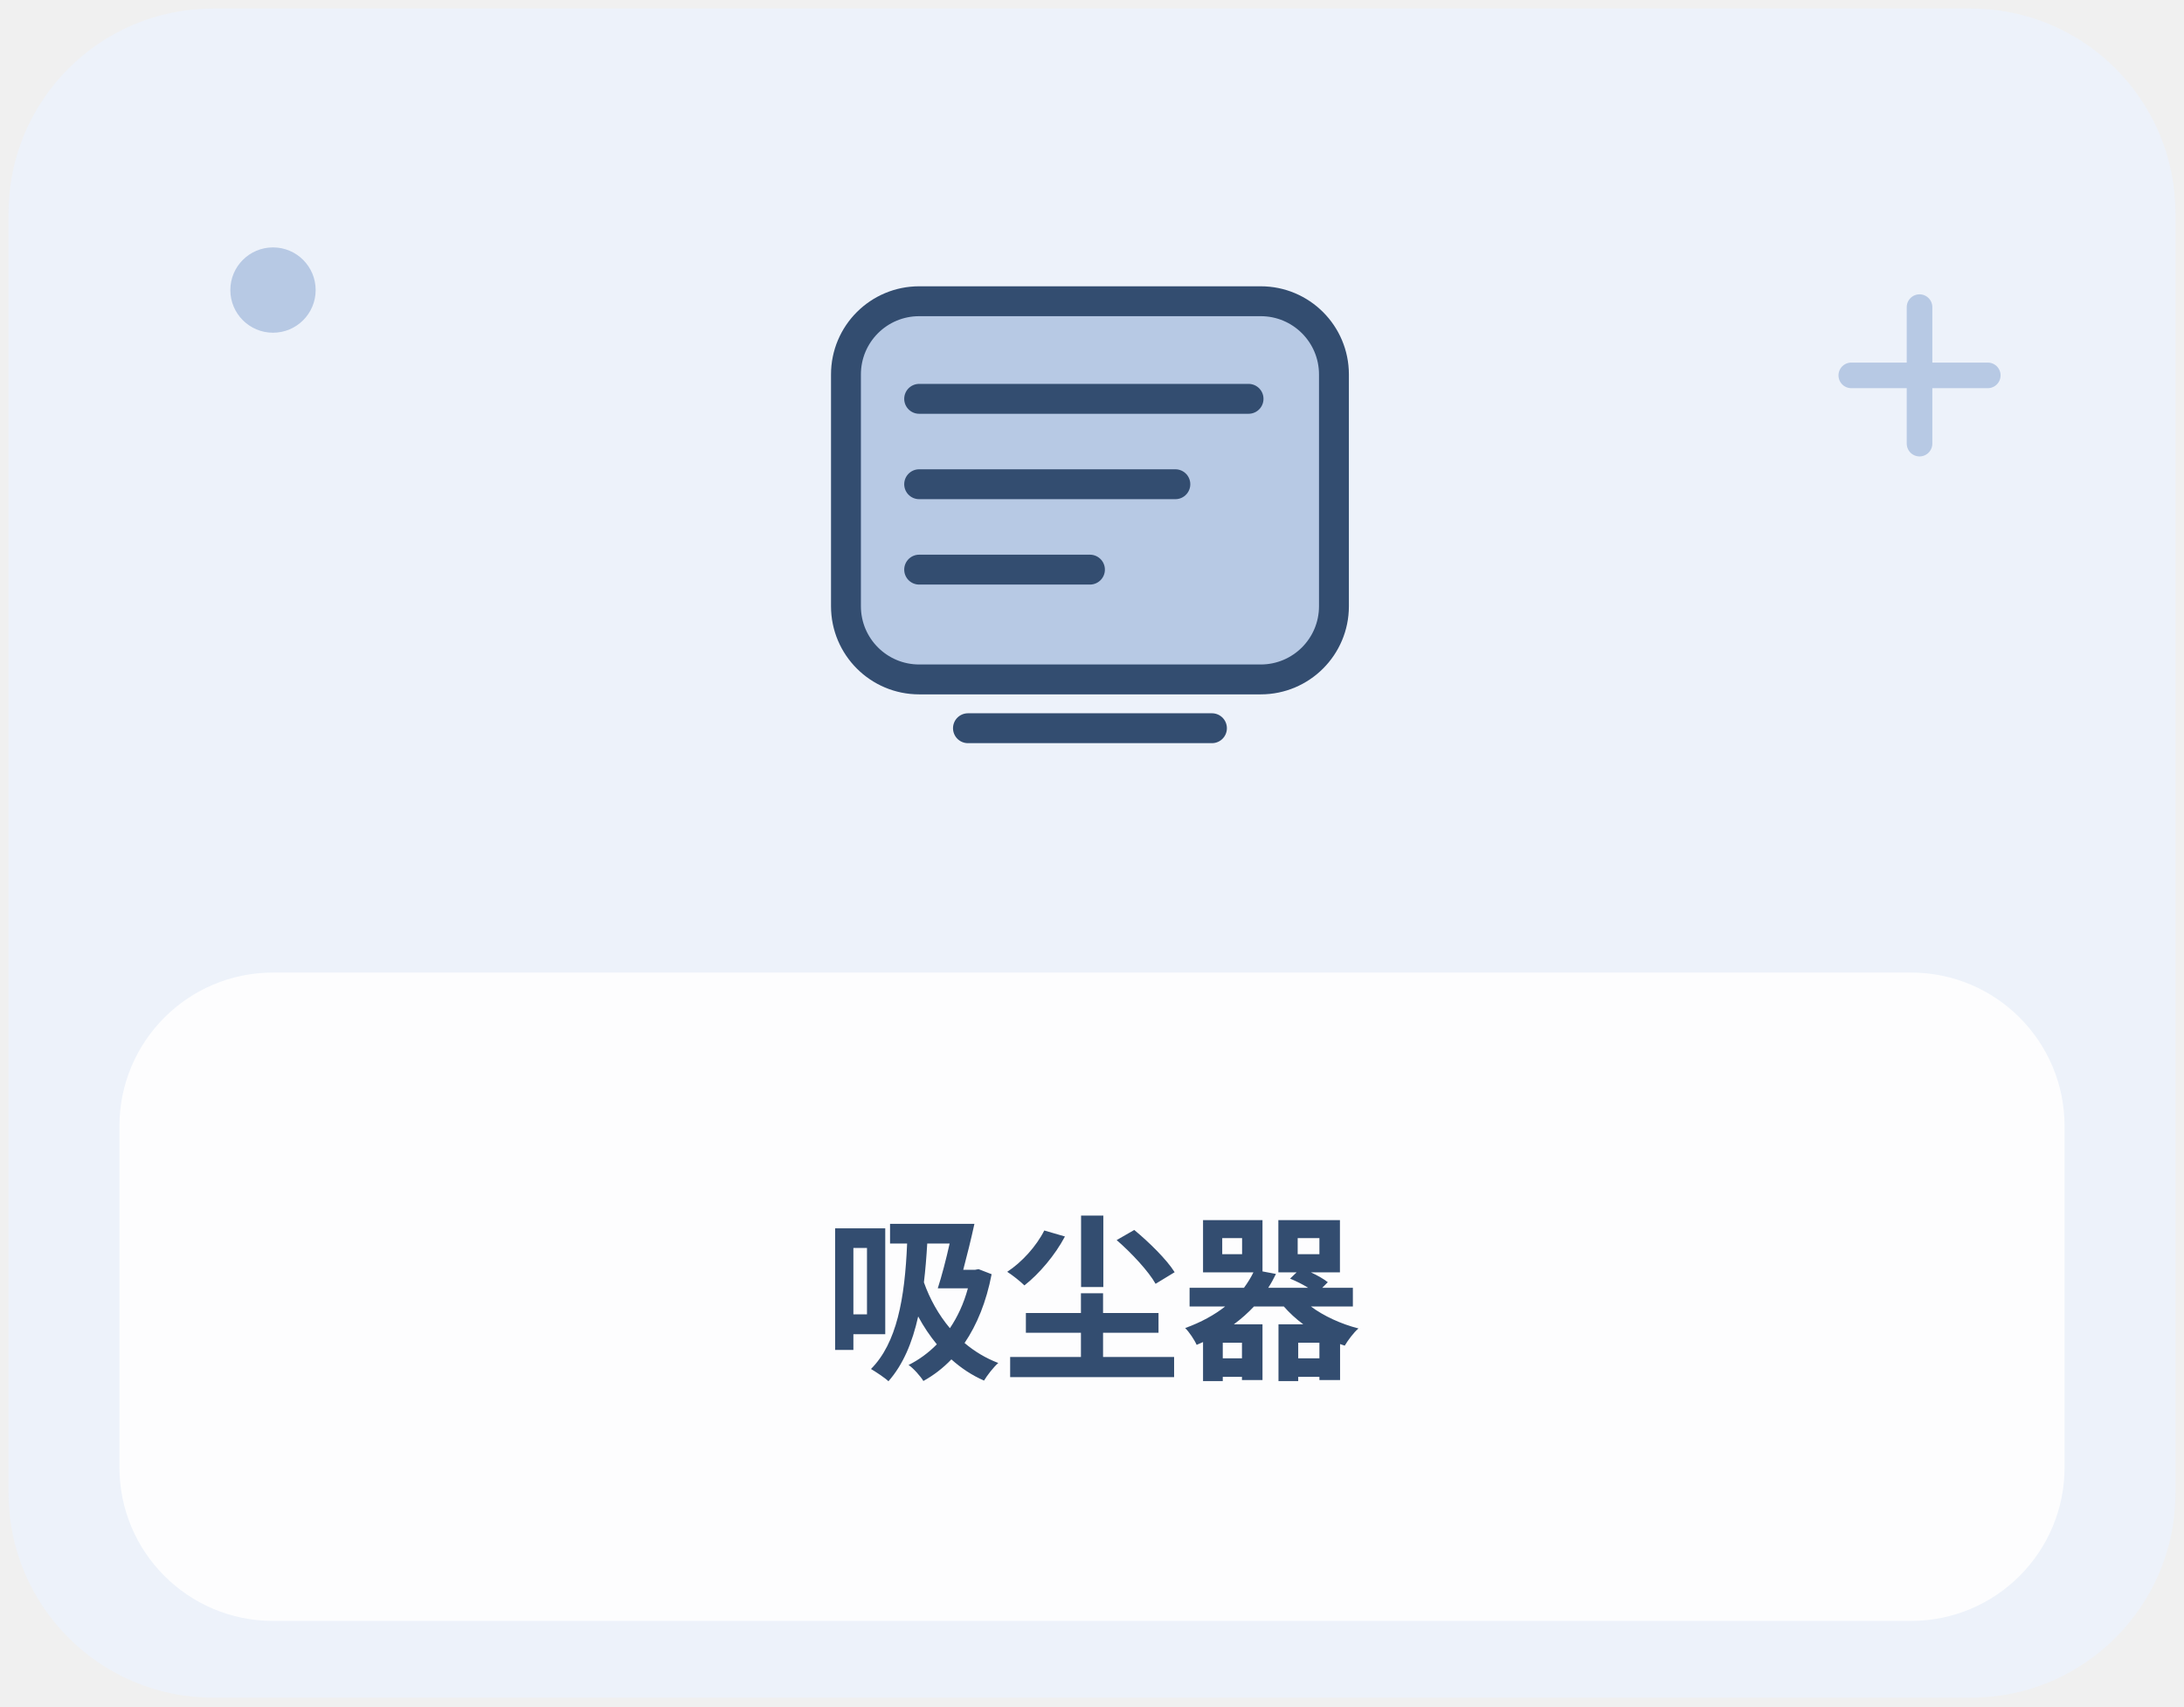
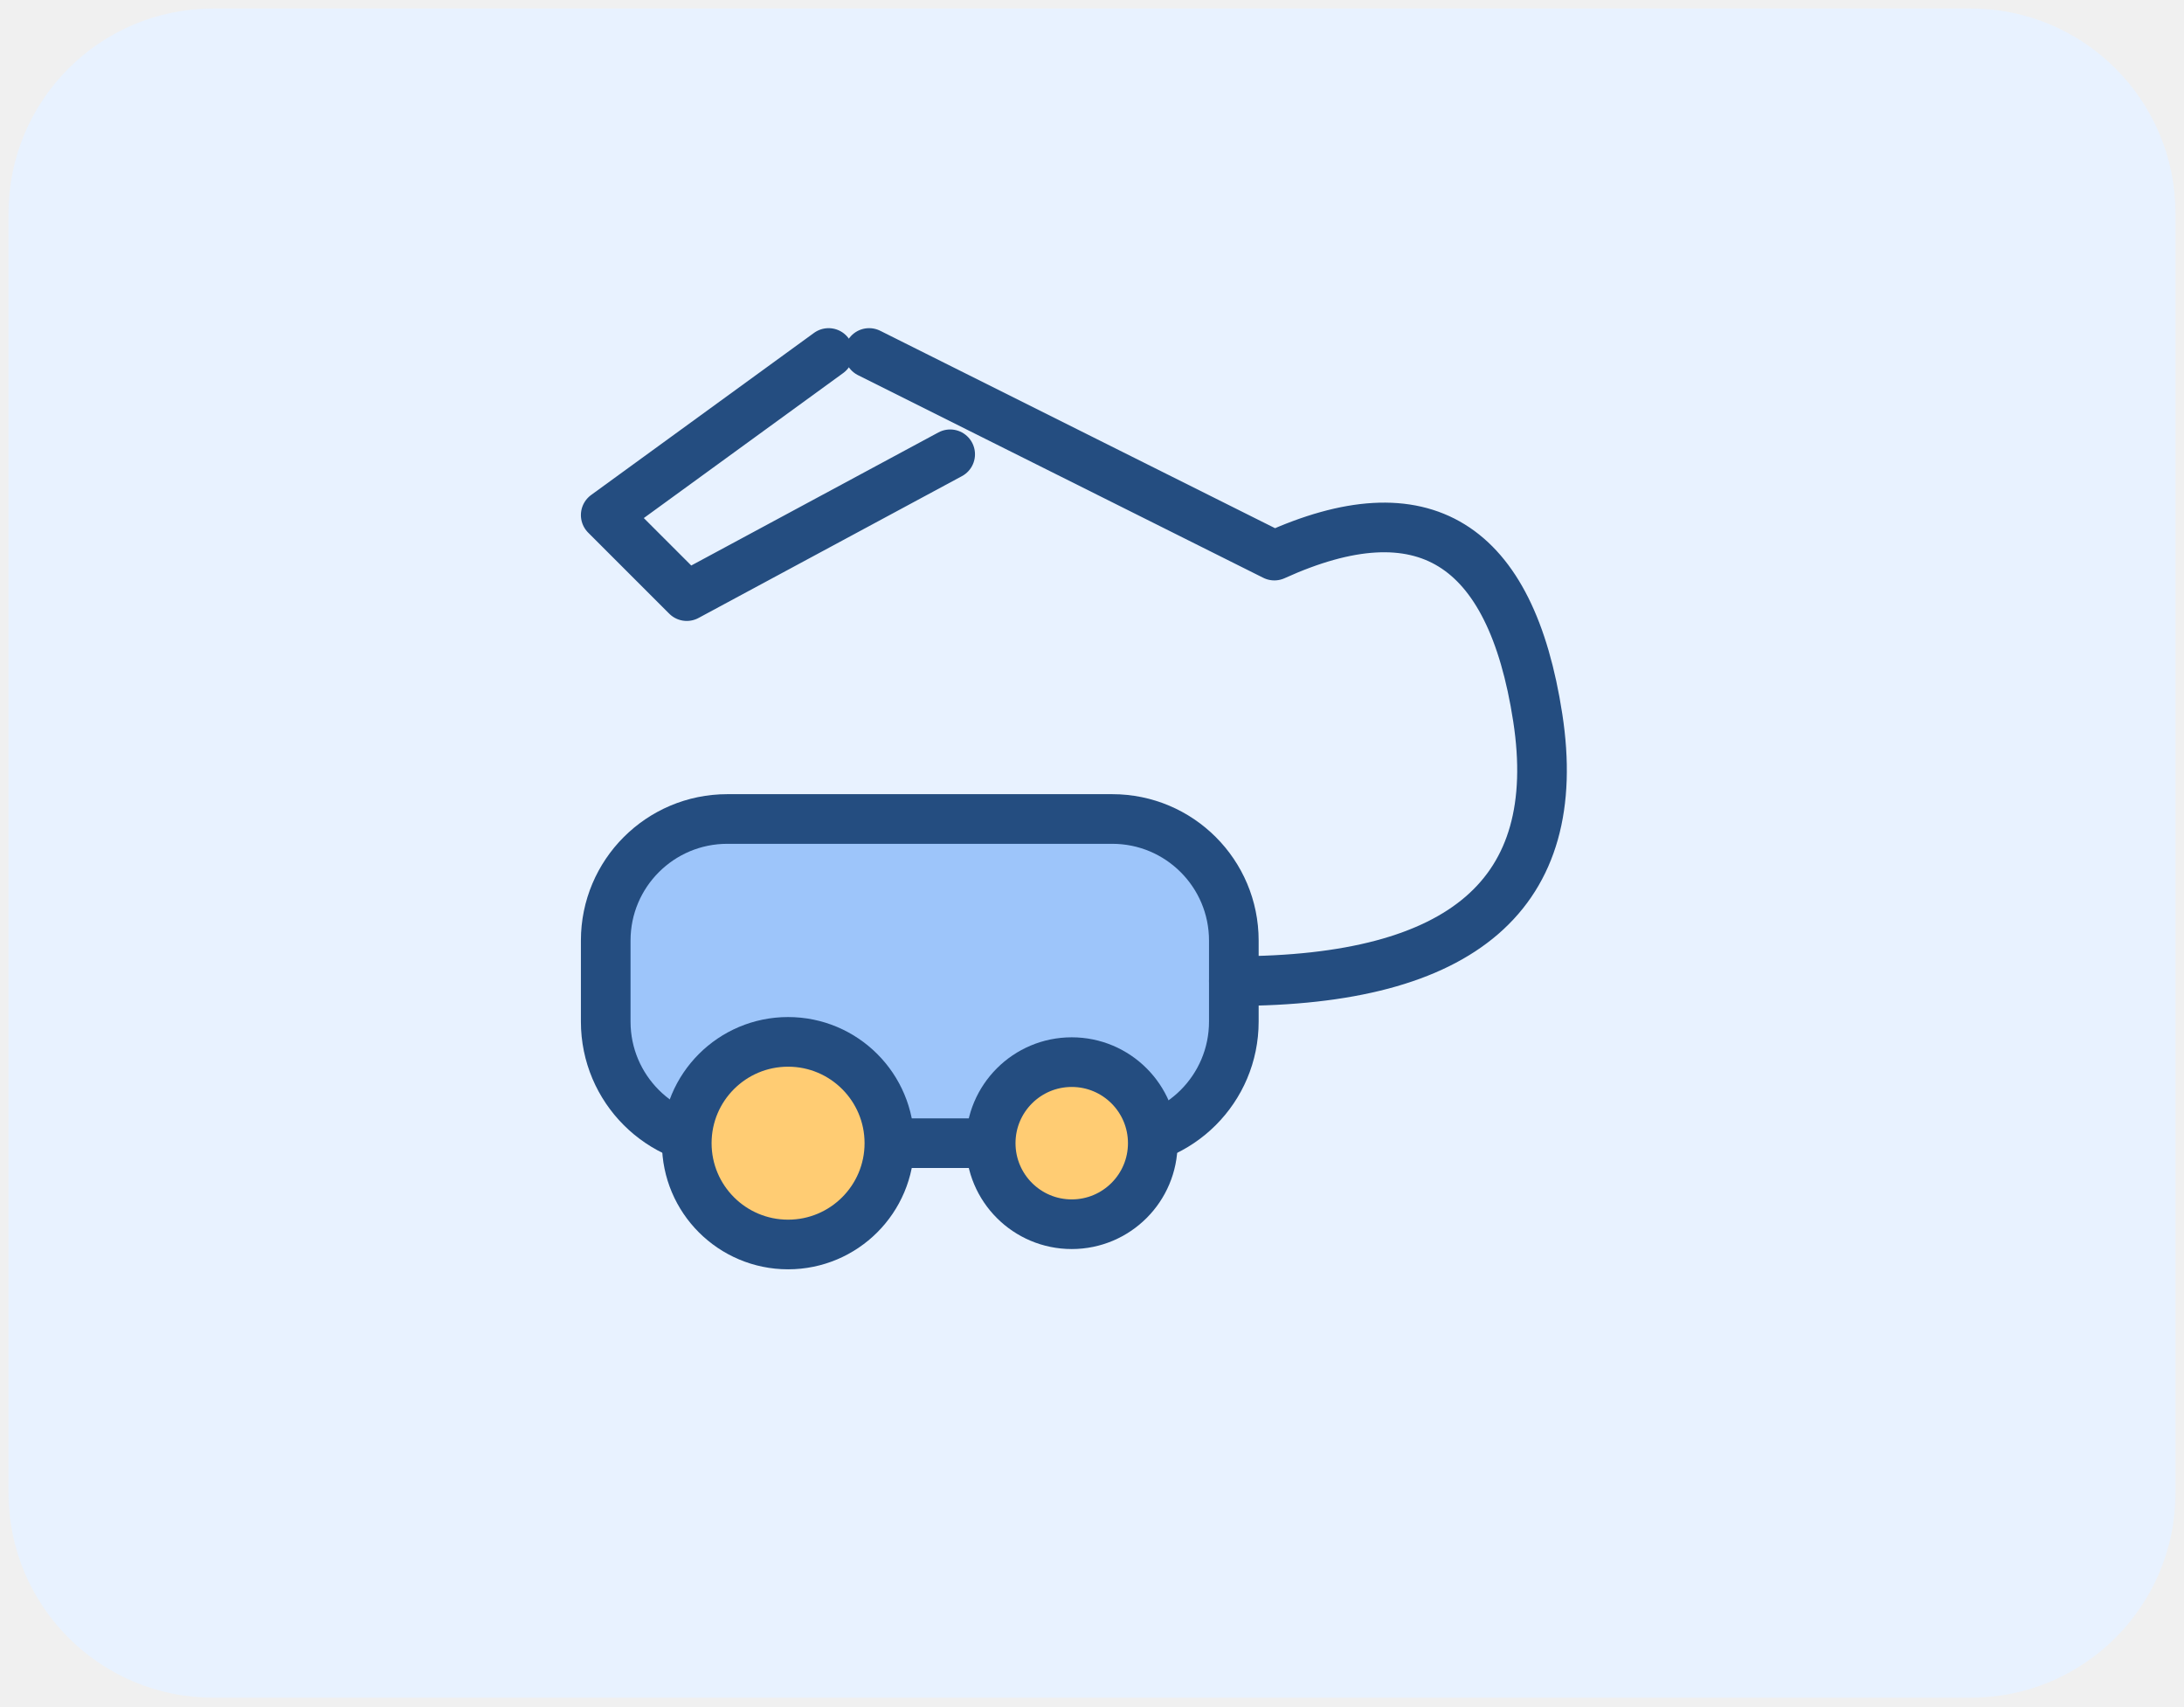
- <svg xmlns="http://www.w3.org/2000/svg" width="256" height="200" viewBox="0 0 256 200" font-family="system-ui,Noto Sans CJK SC,Microsoft YaHei,sans-serif" role="img">
-   <rect x="1" y="1" width="254" height="198" rx="24" fill="#edf2fa" />
-   <circle cx="32" cy="34" r="5" fill="#b7c9e4" />
-   <path d="M225 36v16m-8-8h16" stroke="#b7c9e4" stroke-width="3" stroke-linecap="round" />
-   <g transform="translate(82 11) scale(1.43)" stroke="#334d70" stroke-width="2.45" stroke-linecap="round" stroke-linejoin="round" fill="none">
-     <rect x="12" y="17" width="40" height="31" rx="6" fill="#b7c9e4" />
-     <path d="M18 25h27m-27 7h21m-21 7h14M22 52h20" fill="none" />
+ <svg xmlns="http://www.w3.org/2000/svg" width="256" height="200" viewBox="0 0 256 200" font-family="system-ui,sans-serif" role="img">
+   <rect x="1" y="1" width="254" height="198" rx="24" fill="#e8f2ff" />
+   <g transform="translate(52 20) scale(2.375)" stroke="#244d80" stroke-width="2.45" stroke-linecap="round" stroke-linejoin="round" fill="none">
+     <g transform="translate(0 0) scale(1)">
+       <rect x="8" y="32" width="31" height="16" rx="6" fill="#9dc5fa" />
+       <ellipse cx="17" cy="48" rx="5" ry="5" fill="#ffcc73" />
+       <ellipse cx="31" cy="48" rx="4" ry="4" fill="#ffcc73" />
+       <path d="M39 40q17 0 15-13t-13-8m0 0L21 9m-2 0L8 17l4 4 13-7" fill="none" />
+     </g>
  </g>
-   <rect x="14" y="114" width="228" height="76" rx="18" fill="#fff" opacity=".87" />
-   <text x="128" y="160" fill="#334d70" font-size="21" font-weight="700" text-anchor="middle">吸尘器</text>
</svg>
